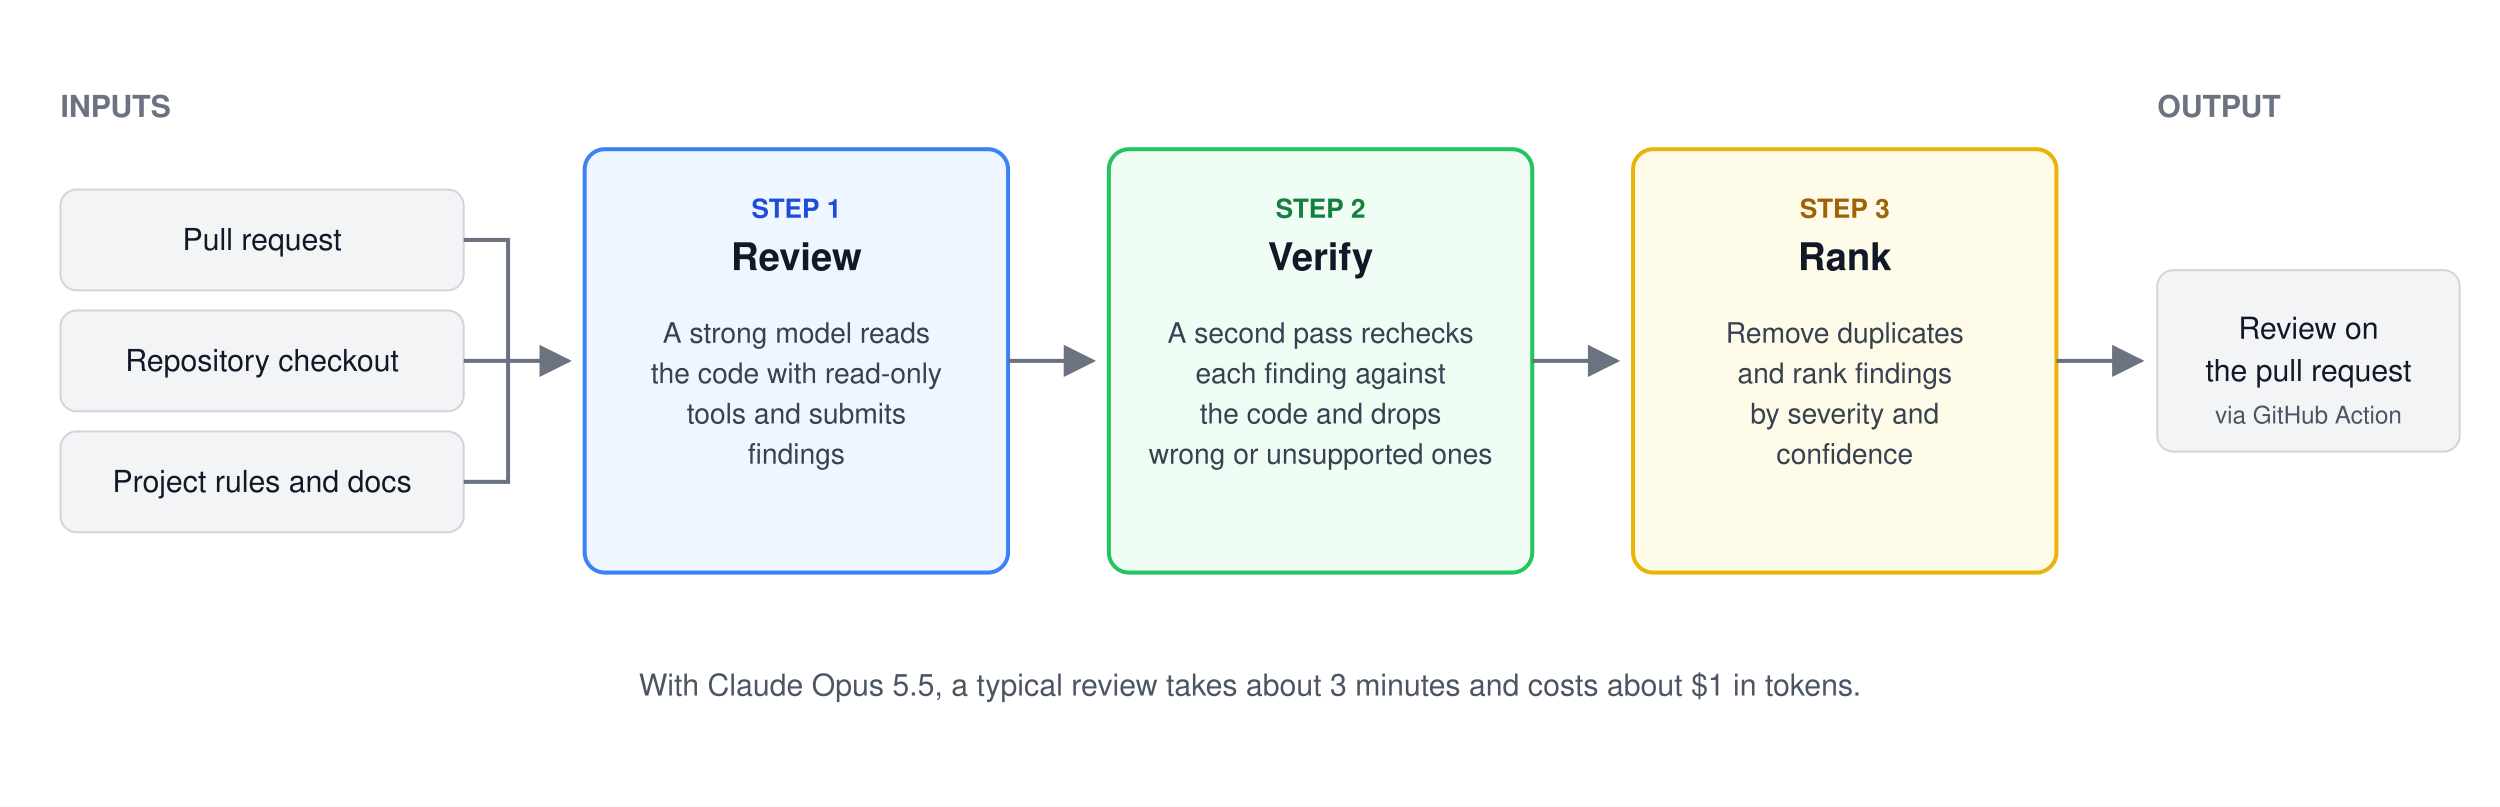
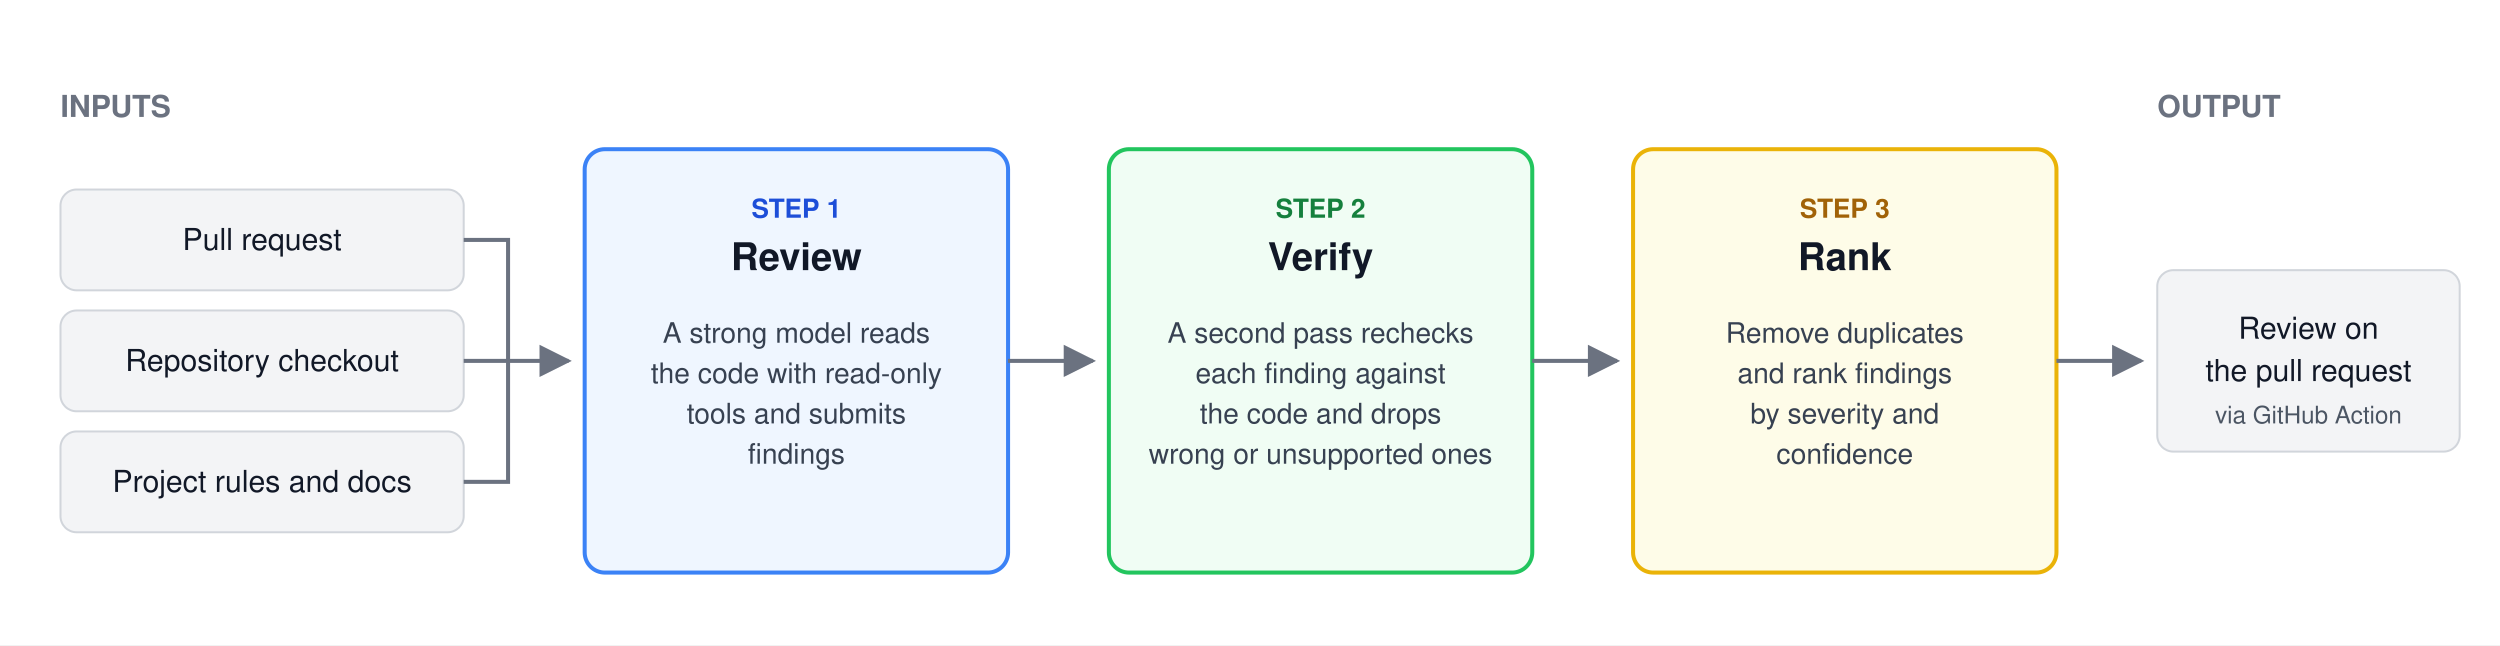
- <svg xmlns="http://www.w3.org/2000/svg" viewBox="0 0 1240 400" width="1240" height="400" font-family="-apple-system, BlinkMacSystemFont, 'Segoe UI', Helvetica, Arial, sans-serif">
+ <svg xmlns="http://www.w3.org/2000/svg" viewBox="0 0 1240 320" width="1240" height="320" font-family="-apple-system, BlinkMacSystemFont, 'Segoe UI', Helvetica, Arial, sans-serif">
  <defs>
    <marker id="arrow" viewBox="0 0 10 10" refX="9" refY="5" markerWidth="8" markerHeight="8" orient="auto">
      <path d="M0,0 L10,5 L0,10 z" fill="#6b7280" />
    </marker>
  </defs>
-   <rect width="1240" height="400" fill="#ffffff" />
+   <rect width="1240" height="320" fill="#ffffff" />
  <text x="30" y="58" font-size="15" font-weight="600" fill="#6b7280">INPUTS</text>
  <rect x="30" y="94" width="200" height="50" rx="8" fill="#f3f4f6" stroke="#d1d5db" />
  <text x="130" y="124" font-size="15" text-anchor="middle" fill="#111827">Pull request</text>
  <rect x="30" y="154" width="200" height="50" rx="8" fill="#f3f4f6" stroke="#d1d5db" />
  <text x="130" y="184" font-size="15" text-anchor="middle" fill="#111827">Repository checkout</text>
  <rect x="30" y="214" width="200" height="50" rx="8" fill="#f3f4f6" stroke="#d1d5db" />
  <text x="130" y="244" font-size="15" text-anchor="middle" fill="#111827">Project rules and docs</text>
  <path d="M230,119 L252,119 L252,239 L230,239 M230,179 L282,179" fill="none" stroke="#6b7280" stroke-width="2" marker-end="url(#arrow)" />
  <rect x="290" y="74" width="210" height="210" rx="10" fill="#eff6ff" stroke="#3b82f6" stroke-width="2" />
  <text x="395" y="108" font-size="13" font-weight="600" text-anchor="middle" fill="#1d4ed8">STEP 1</text>
  <text x="395" y="134" font-size="19" font-weight="600" text-anchor="middle" fill="#111827">Review</text>
  <text x="395" y="170" font-size="14" text-anchor="middle" fill="#374151">A strong model reads</text>
  <text x="395" y="190" font-size="14" text-anchor="middle" fill="#374151">the code with read-only</text>
  <text x="395" y="210" font-size="14" text-anchor="middle" fill="#374151">tools and submits</text>
  <text x="395" y="230" font-size="14" text-anchor="middle" fill="#374151">findings</text>
  <line x1="500" y1="179" x2="542" y2="179" stroke="#6b7280" stroke-width="2" marker-end="url(#arrow)" />
  <rect x="550" y="74" width="210" height="210" rx="10" fill="#f0fdf4" stroke="#22c55e" stroke-width="2" />
  <text x="655" y="108" font-size="13" font-weight="600" text-anchor="middle" fill="#15803d">STEP 2</text>
  <text x="655" y="134" font-size="19" font-weight="600" text-anchor="middle" fill="#111827">Verify</text>
  <text x="655" y="170" font-size="14" text-anchor="middle" fill="#374151">A second pass rechecks</text>
  <text x="655" y="190" font-size="14" text-anchor="middle" fill="#374151">each finding against</text>
  <text x="655" y="210" font-size="14" text-anchor="middle" fill="#374151">the code and drops</text>
  <text x="655" y="230" font-size="14" text-anchor="middle" fill="#374151">wrong or unsupported ones</text>
  <line x1="760" y1="179" x2="802" y2="179" stroke="#6b7280" stroke-width="2" marker-end="url(#arrow)" />
  <rect x="810" y="74" width="210" height="210" rx="10" fill="#fefce8" stroke="#eab308" stroke-width="2" />
  <text x="915" y="108" font-size="13" font-weight="600" text-anchor="middle" fill="#a16207">STEP 3</text>
  <text x="915" y="134" font-size="19" font-weight="600" text-anchor="middle" fill="#111827">Rank</text>
  <text x="915" y="170" font-size="14" text-anchor="middle" fill="#374151">Remove duplicates</text>
  <text x="915" y="190" font-size="14" text-anchor="middle" fill="#374151">and rank findings</text>
  <text x="915" y="210" font-size="14" text-anchor="middle" fill="#374151">by severity and</text>
  <text x="915" y="230" font-size="14" text-anchor="middle" fill="#374151">confidence</text>
  <line x1="1020" y1="179" x2="1062" y2="179" stroke="#6b7280" stroke-width="2" marker-end="url(#arrow)" />
  <text x="1070" y="58" font-size="15" font-weight="600" fill="#6b7280">OUTPUT</text>
  <rect x="1070" y="134" width="150" height="90" rx="8" fill="#f3f4f6" stroke="#d1d5db" />
  <text x="1145" y="168" font-size="15" text-anchor="middle" fill="#111827">Review on</text>
  <text x="1145" y="189" font-size="15" text-anchor="middle" fill="#111827">the pull request</text>
  <text x="1145" y="210" font-size="12" text-anchor="middle" fill="#4b5563">via GitHub Action</text>
-   <text x="620" y="345" font-size="15" text-anchor="middle" fill="#4b5563">With Claude Opus 5.5, a typical review takes about 3 minutes and costs about $1 in tokens.</text>
</svg>
